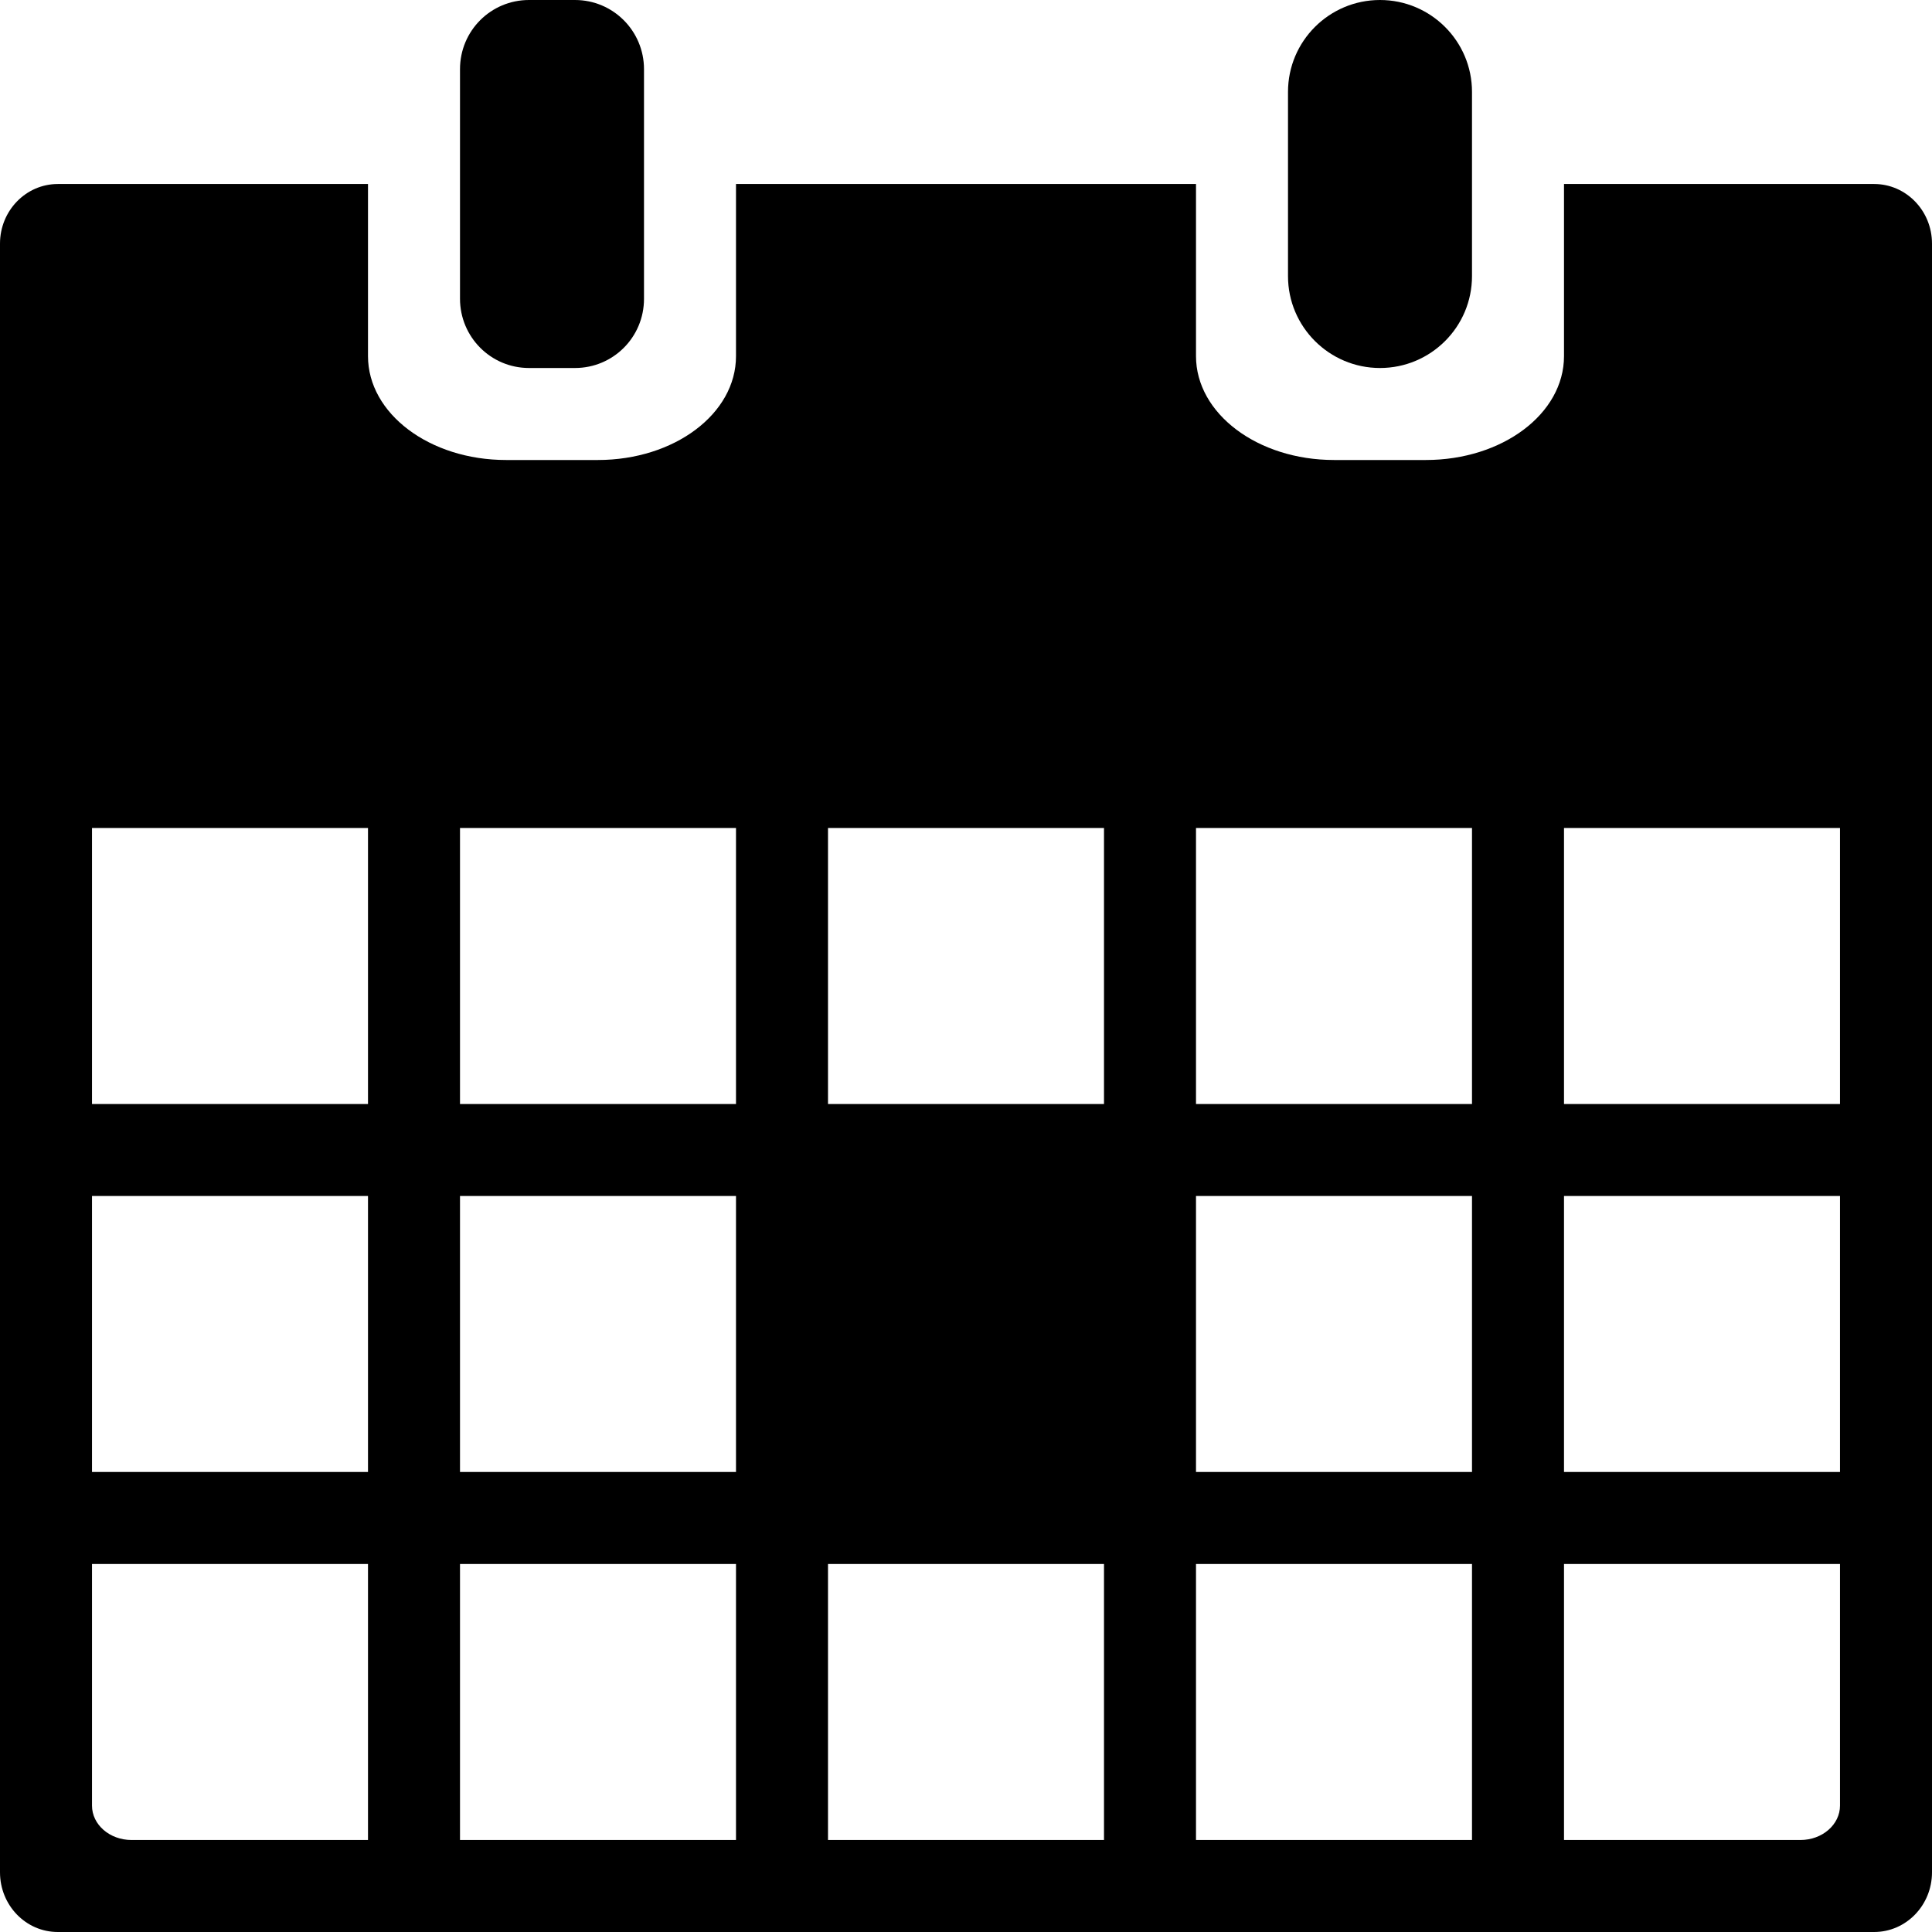
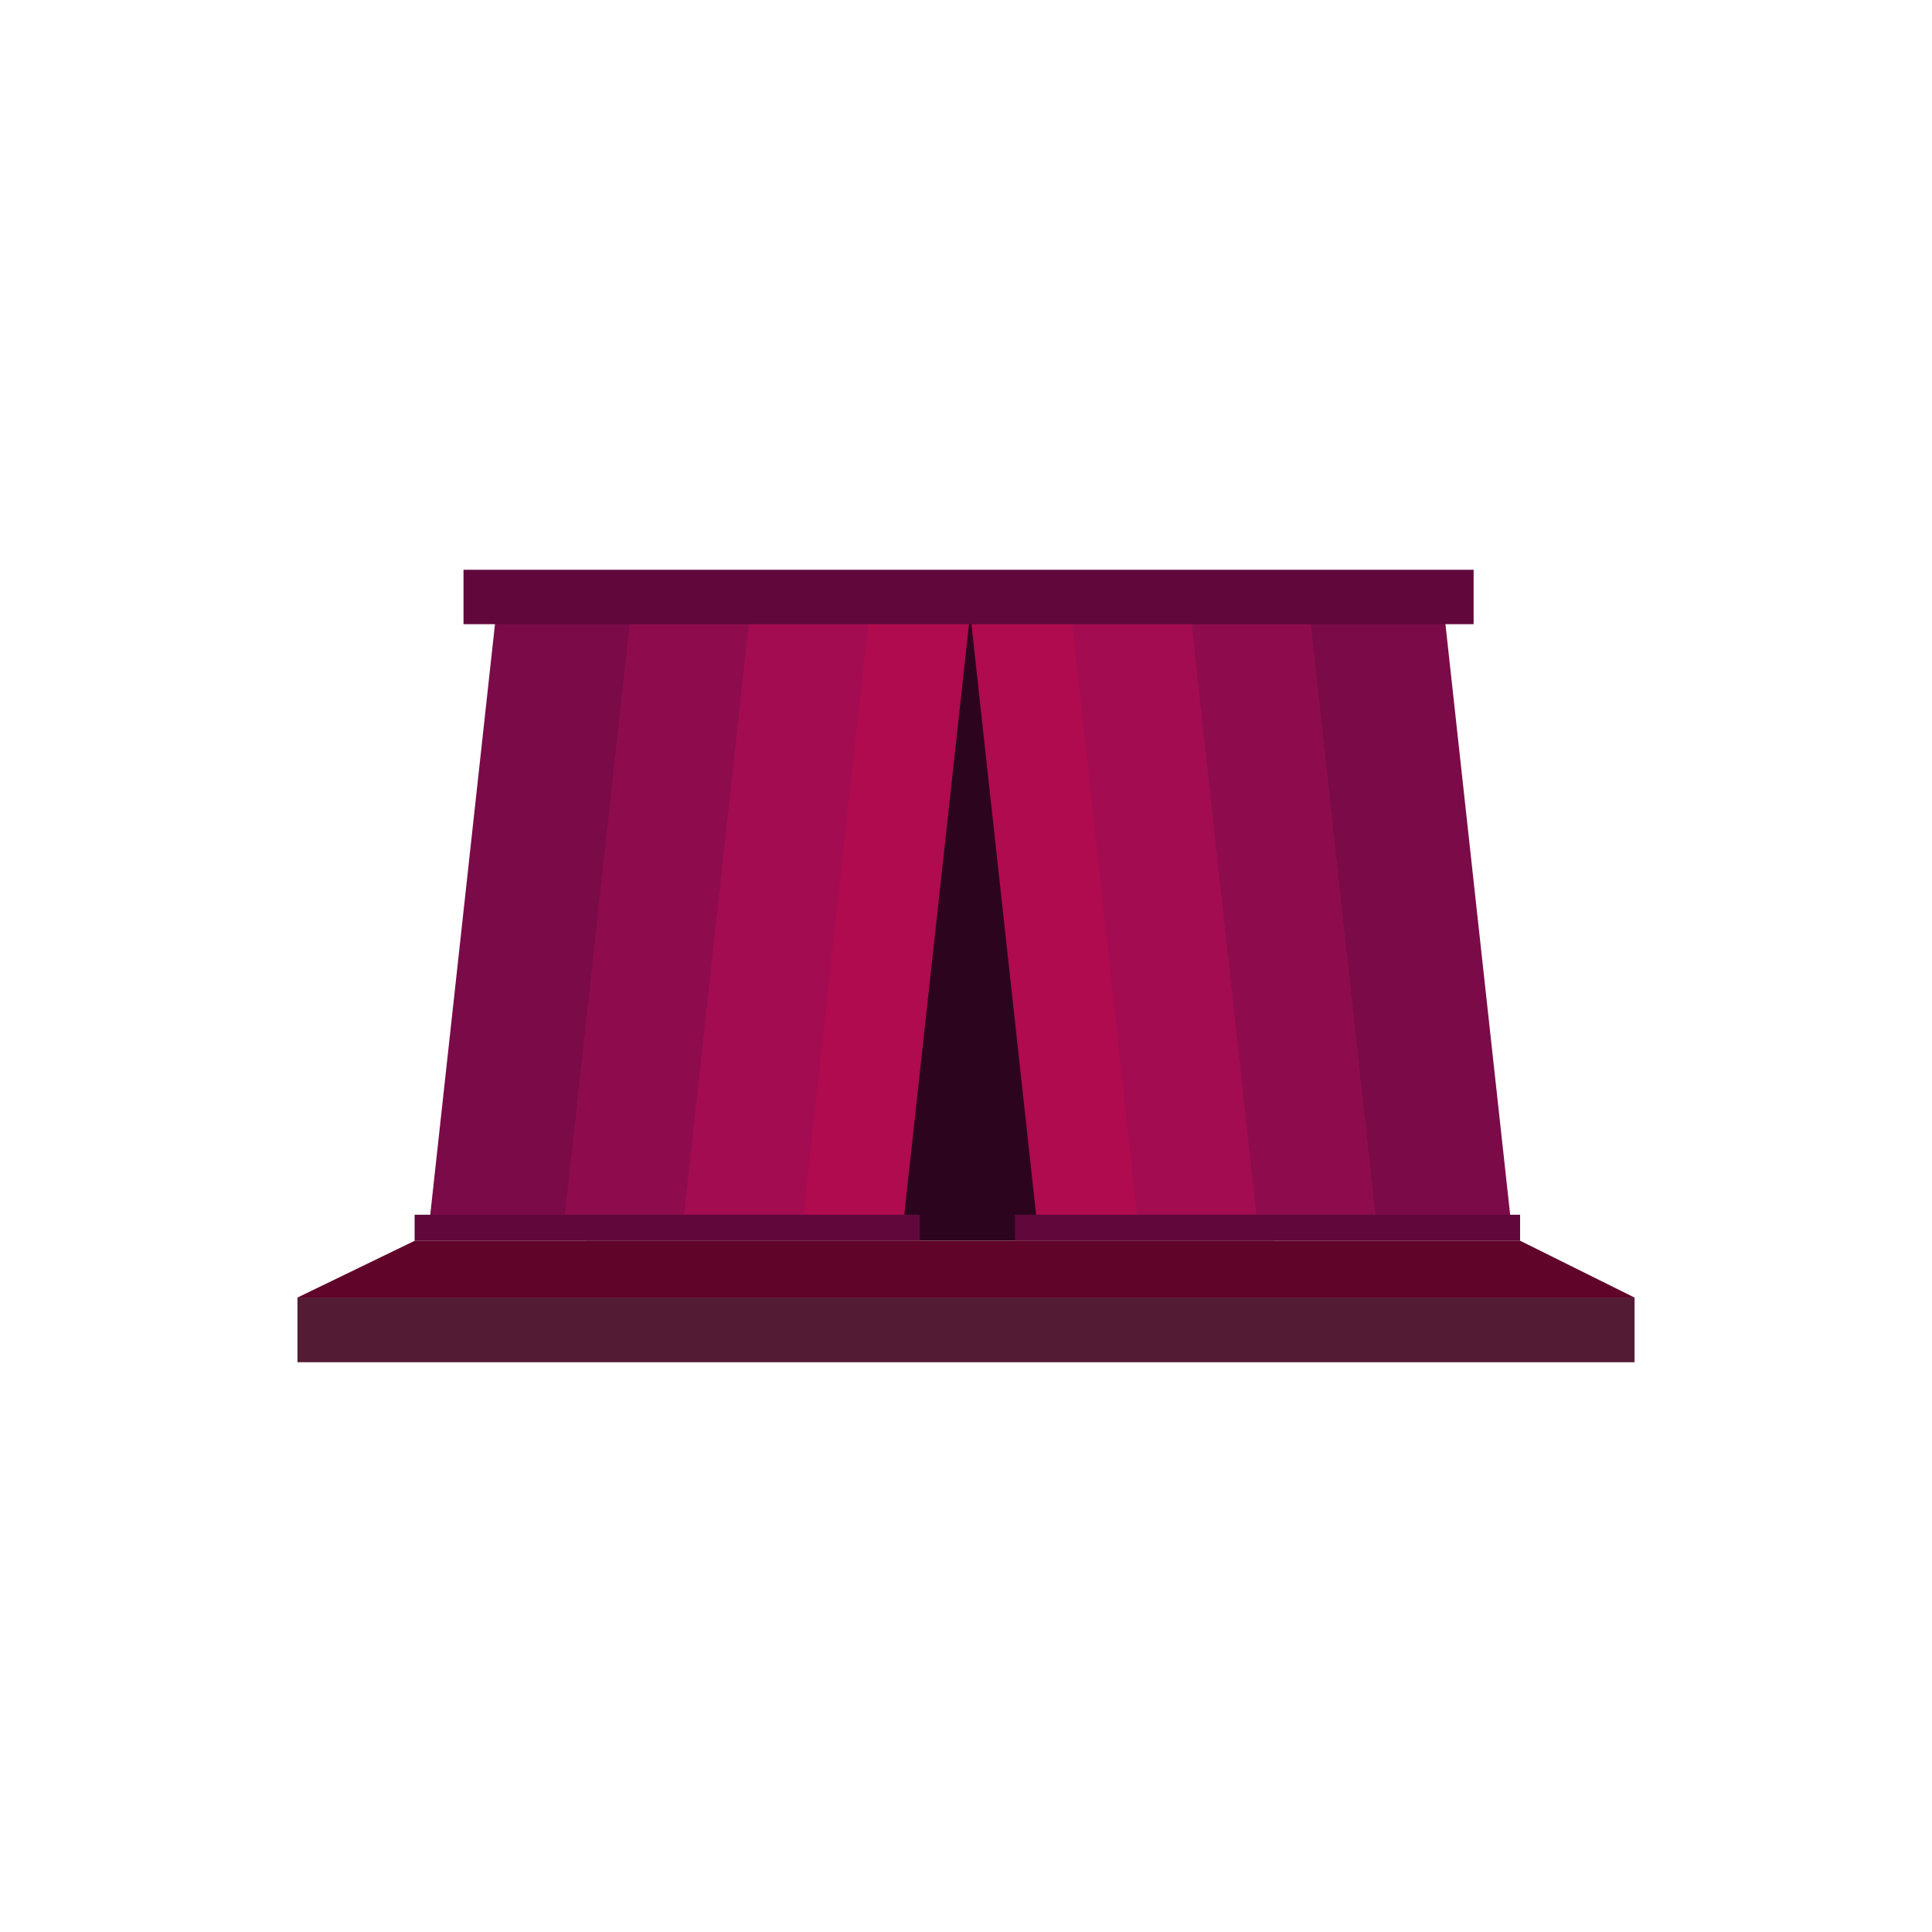
- <svg xmlns="http://www.w3.org/2000/svg" version="1.1" id="Capa_1" x="0px" y="0px" width="612px" height="612px" viewBox="0 0 612 612" style="enable-background:new 0 0 612 612;" xml:space="preserve">
+ <svg xmlns="http://www.w3.org/2000/svg" version="1.1" id="Layer_1" x="0px" y="0px" width="100px" height="100px" viewBox="0 0 100 100" enable-background="new 0 0 100 100" xml:space="preserve">
  <g>
+     <rect x="30.293" y="30.899" fill="#2D041E" width="35.61" height="33.313" />
    <g>
-       <path d="M466.286,87.458V29.114C466.286,13.027,453.2,0,437.143,0C421.056,0,408,13.027,408,29.114v58.344    c0,16.087,13.085,29.114,29.143,29.114C453.229,116.571,466.286,103.544,466.286,87.458z" />
-       <path d="M182.143,116.571c12.065,0,21.857-9.733,21.857-21.915V21.916C204,9.821,194.237,0,182.143,0h-14.572    c-12.065,0-21.857,9.734-21.857,21.916v72.711c0,12.124,9.763,21.944,21.857,21.944H182.143z" />
-       <path d="M18.331,58.286C8.189,58.286,0,66.766,0,77.17v515.916C0,603.549,8.189,612,18.302,612h575.367    c10.142,0,18.331-8.48,18.331-18.914V77.17c0-10.433-8.219-18.885-18.331-18.885h-98.24v54.526    c0,18.302-19.584,32.902-43.743,32.902h-29.085c-24.247,0-43.743-14.717-43.743-32.902V58.286H233.143v54.526    c0,18.302-19.584,32.902-43.744,32.902h-29.084c-24.247,0-43.744-14.717-43.744-32.902V58.286H18.331z M495.429,262.286h87.429    v87.428h-87.429V262.286z M495.429,378.857h87.429v87.429h-87.429V378.857z M495.429,495.429h87.429v76.529    c0,6.003-5.596,10.899-12.531,10.899h-74.897V495.429z M378.857,262.286h87.429v87.428h-87.429V262.286z M378.857,378.857h87.429    v87.429h-87.429V378.857z M378.857,495.429h87.429v87.429h-87.429V495.429z M262.286,262.286h87.428v87.428h-87.428V262.286z     M262.286,495.429h87.428v87.429h-87.428V495.429z M145.714,262.286h87.429v87.428h-87.429V262.286z M145.714,378.857h87.429    v87.429h-87.429V378.857z M145.714,495.429h87.429v87.429h-87.429V495.429z M116.571,582.857H41.674    c-6.936,0-12.531-4.867-12.531-10.899v-76.529h87.428V582.857z M116.571,466.286H29.143v-87.429h87.428V466.286z M116.571,349.714    H29.143v-87.428h87.428V349.714z" />
+       <polygon fill="#AF0B4E" points="60.676,63.543 53.704,63.543 50.218,31.731 57.189,31.731   " />
+       <polygon fill="#A30C51" points="65.903,63.543 58.933,63.543 55.446,31.731 62.417,31.731   " />
+       <polygon fill="#8E0C4D" points="72.071,63.543 65.099,63.543 61.614,31.731 68.585,31.731   " />
+       <polygon fill="#7A0B48" points="78.239,63.543 71.267,63.543 67.78,31.731 74.753,31.731   " />
+       <polygon fill="#AF0B4E" points="39.759,63.543 46.731,63.543 50.218,31.731 43.247,31.731   " />
+       <polygon fill="#A30C51" points="34.531,63.543 41.503,63.543 44.989,31.731 38.018,31.731   " />
+       <polygon fill="#8E0C4D" points="28.364,63.543 35.336,63.543 38.822,31.731 31.851,31.731   " />
+       <polygon fill="#7A0B48" points="22.196,63.543 29.168,63.543 32.654,31.731 25.683,31.731   " />
    </g>
+     <rect x="23.991" y="29.492" fill="#60083C" width="52.283" height="2.815" />
+     <rect x="52.536" y="62.874" fill="#60083C" width="26.143" height="1.339" />
+     <rect x="21.46" y="62.874" fill="#60083C" width="26.143" height="1.339" />
+     <polygon fill="#60042A" points="84.604,67.162 15.396,67.162 21.485,64.212 78.665,64.212  " />
+     <rect x="15.396" y="67.162" fill="#541B35" width="69.209" height="3.347" />
  </g>
-   <g>
- </g>
-   <g>
- </g>
-   <g>
- </g>
-   <g>
- </g>
-   <g>
- </g>
-   <g>
- </g>
-   <g>
- </g>
-   <g>
- </g>
-   <g>
- </g>
-   <g>
- </g>
-   <g>
- </g>
-   <g>
- </g>
-   <g>
- </g>
-   <g>
- </g>
-   <g>
- </g>
</svg>
